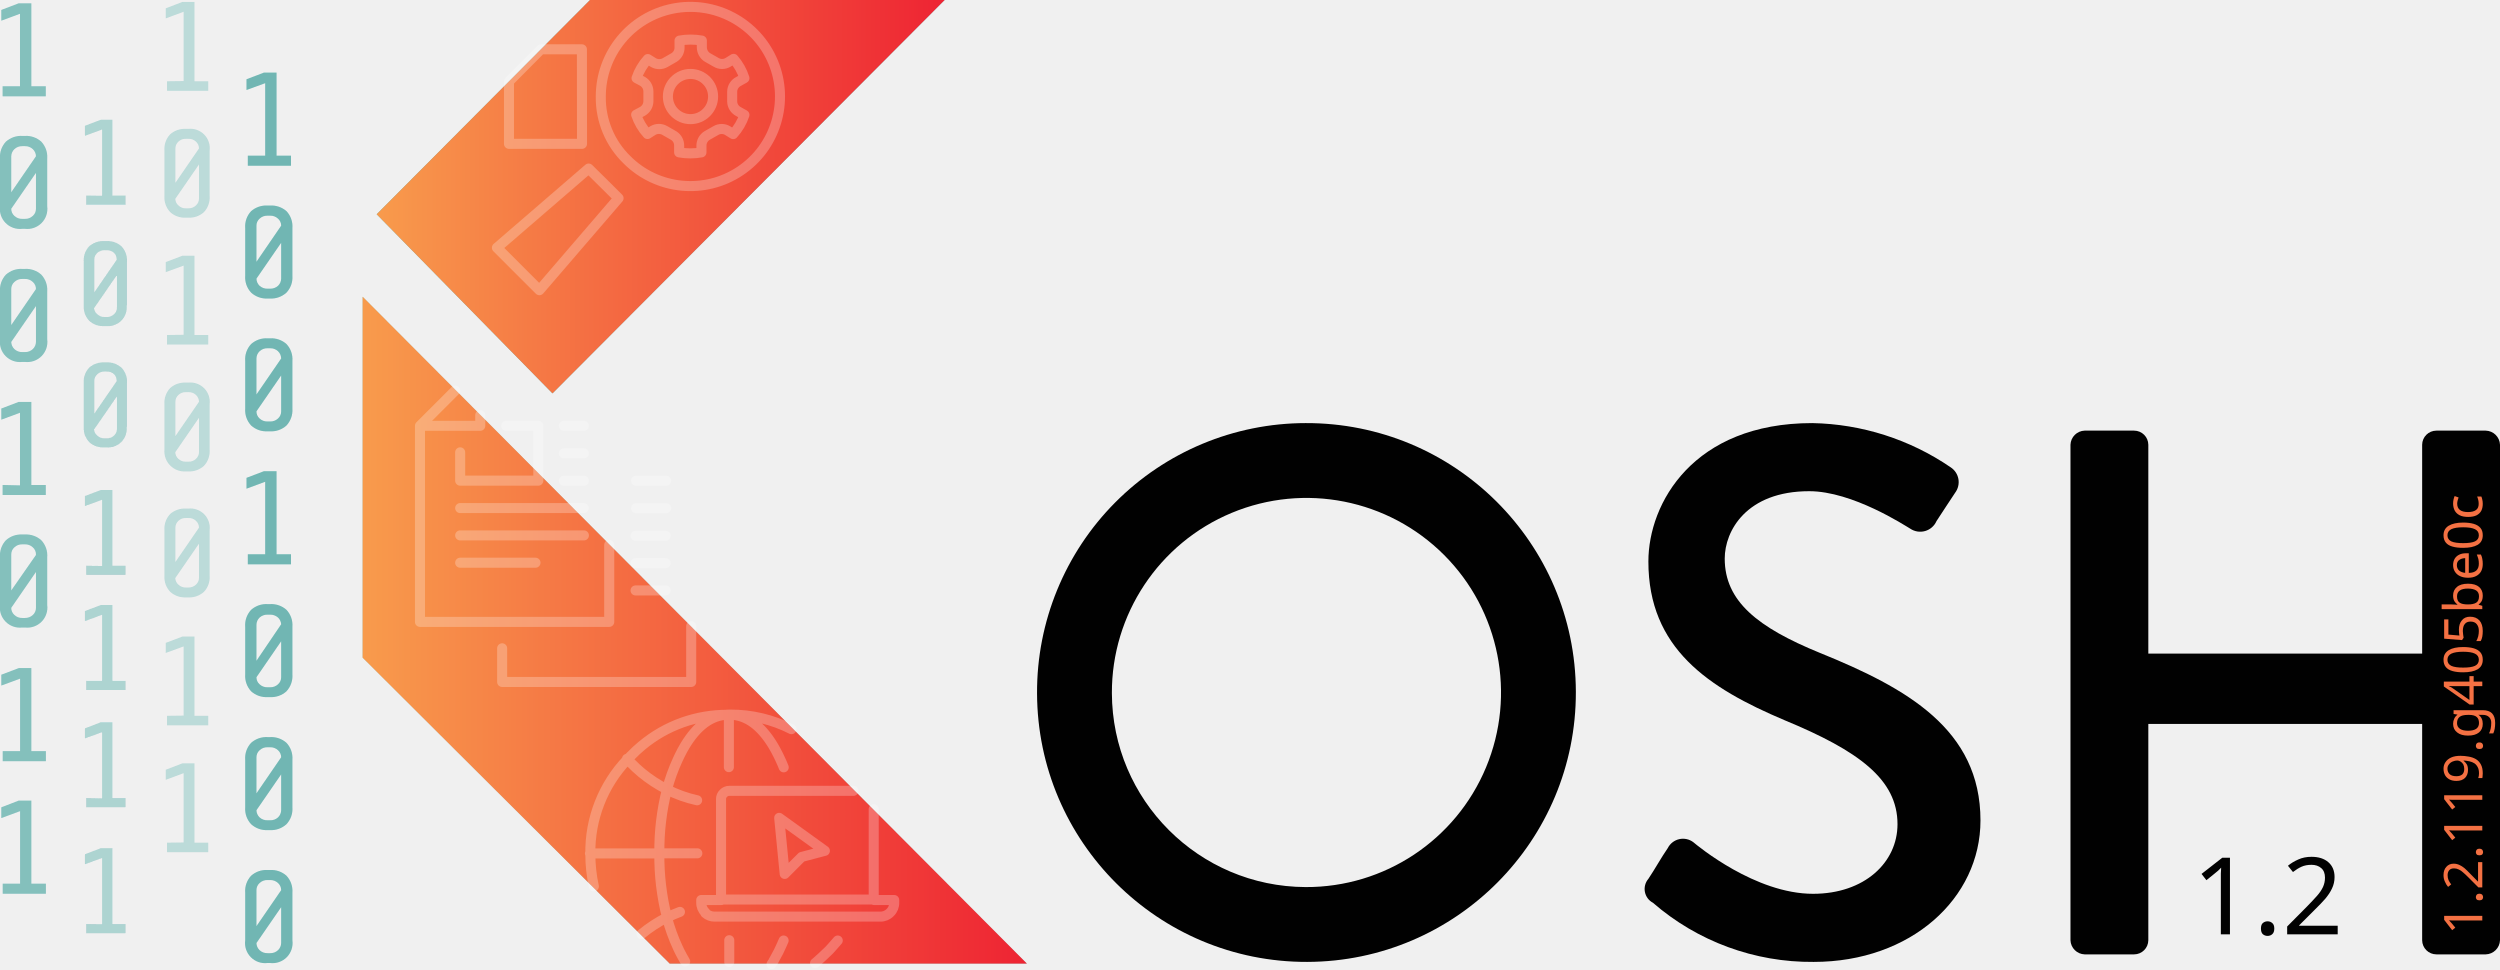
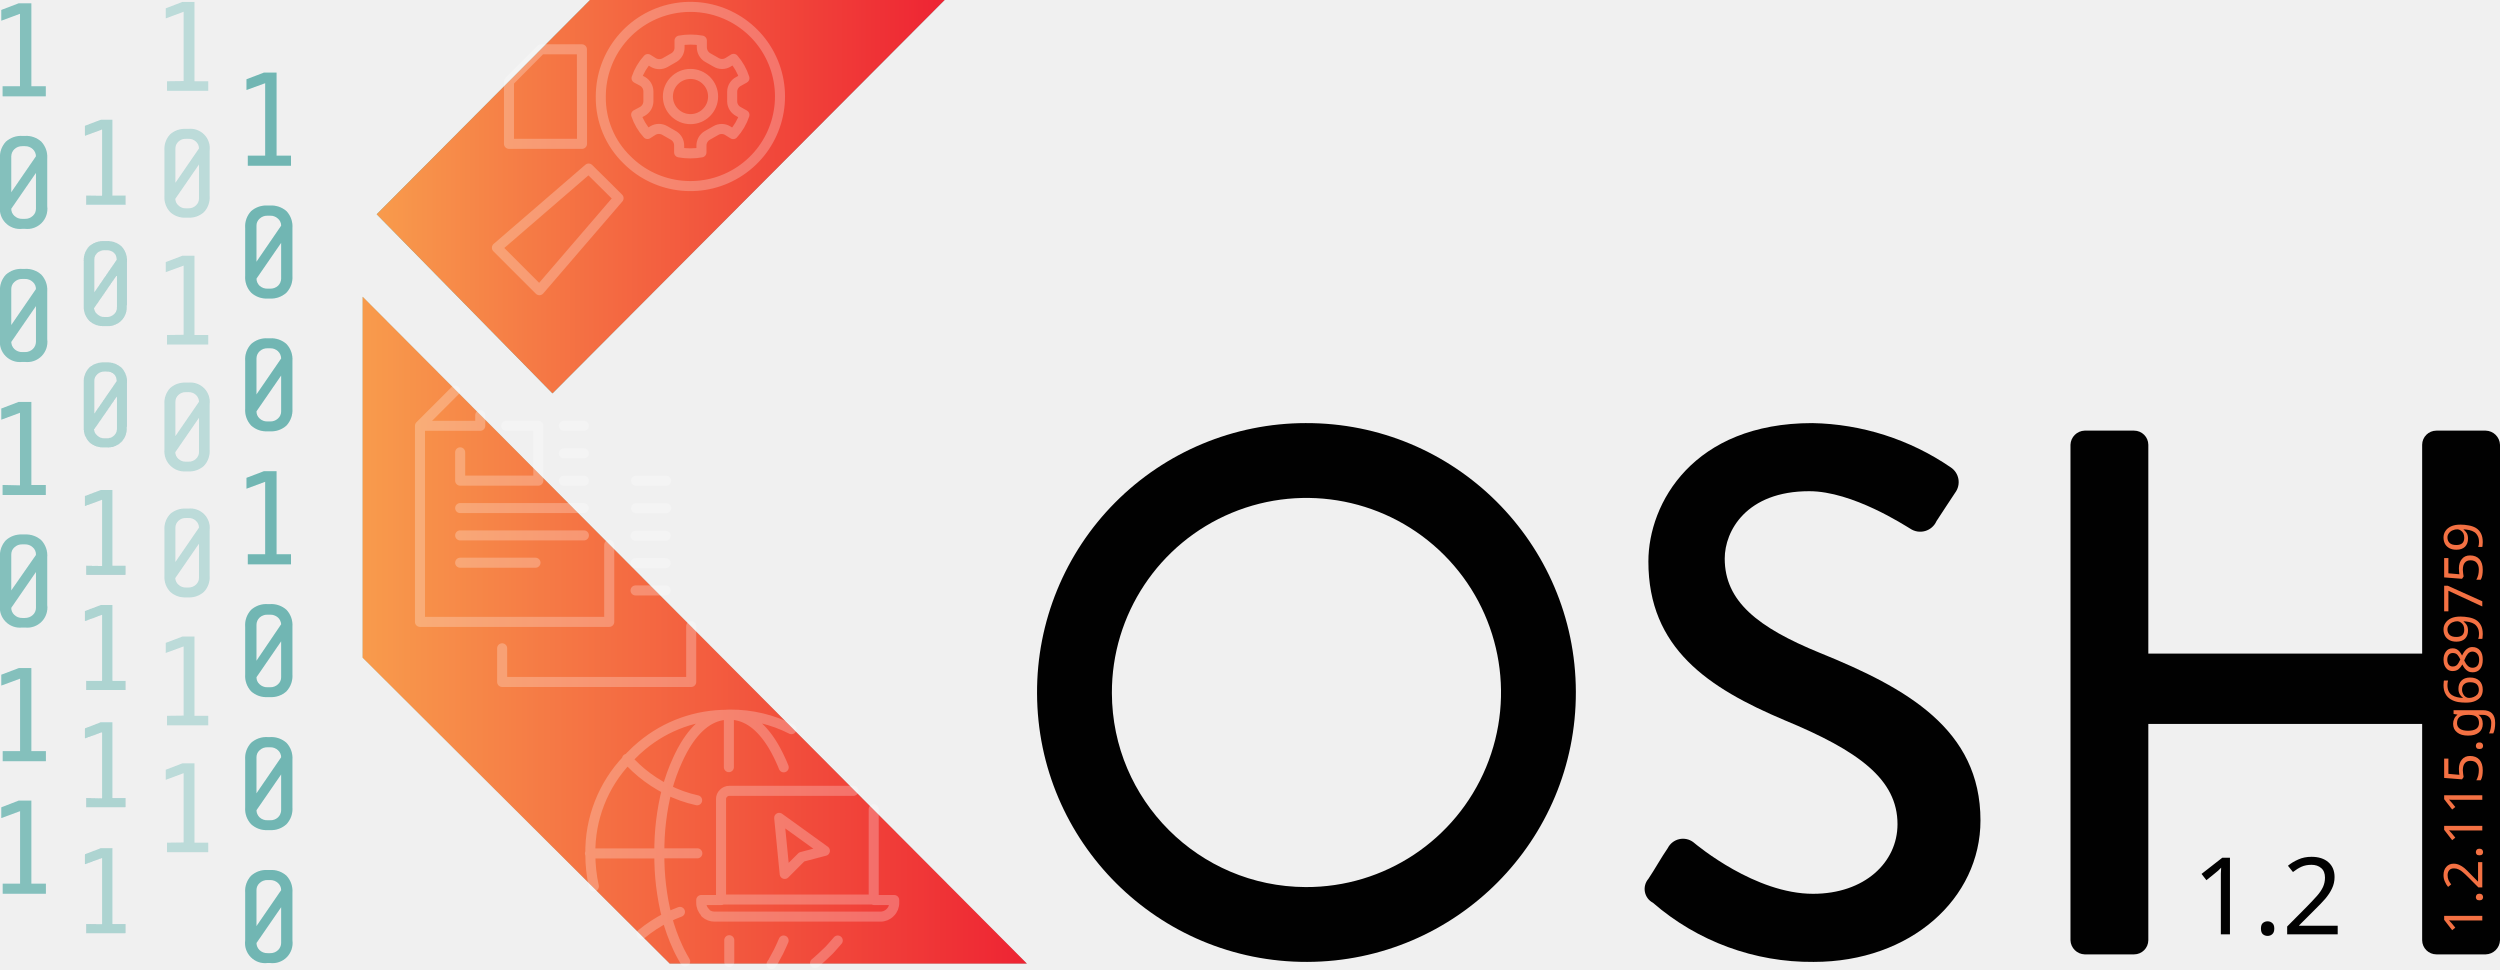
<svg xmlns="http://www.w3.org/2000/svg" xmlns:xlink="http://www.w3.org/1999/xlink" viewBox="0 0 248.88 96.48" version="1.1" id="svg4966">
  <defs id="defs4779">
    <style id="style4771">.cls-1{isolation:isolate;}.cls-2{fill:#010101;}.cls-10,.cls-12,.cls-3{fill:#afdedc;}.cls-10,.cls-11,.cls-12,.cls-13,.cls-3,.cls-9{mix-blend-mode:multiply;}.cls-4{fill:url(#New_Gradient_Swatch_copy_3);}.cls-5{fill:url(#New_Gradient_Swatch_copy_3-2);}.cls-6{opacity:0.25;}.cls-7,.cls-8{fill:none;stroke:#fff;stroke-linecap:round;stroke-linejoin:round;}.cls-7{fill-rule:evenodd;}.cls-10{opacity:0.7;}.cls-11,.cls-12{opacity:0.5;}.cls-13{opacity:0.65;}</style>
    <linearGradient id="New_Gradient_Swatch_copy_3" x1="37.5" y1="19.58" x2="94.04" y2="19.58" gradientUnits="userSpaceOnUse">
      <stop offset="0" stop-color="#f89b4c" id="stop4773" />
      <stop offset="1" stop-color="#ee2433" id="stop4775" />
    </linearGradient>
    <linearGradient id="New_Gradient_Swatch_copy_3-2" x1="36.1" y1="62.73" x2="102.23" y2="62.73" xlink:href="#New_Gradient_Swatch_copy_3" />
    <linearGradient xlink:href="#New_Gradient_Swatch_copy_3" id="linearGradient4972" gradientUnits="userSpaceOnUse" x1="37.5" y1="19.58" x2="94.04" y2="19.58" />
  </defs>
  <path class="cls-2" d="m 129.98,42.12 a 26.82,26.82 0 1 1 -26.74,26.89 26.77,26.77 0 0 1 26.74,-26.89 z m 0,46.19 a 19.37,19.37 0 1 0 -19.29,-19.3 19.37,19.37 0 0 0 19.29,19.3 z" id="path4781" style="isolation:isolate;fill:#010101" />
  <path class="cls-2" d="m 164.1,87.49 c 0.67,-1 1.26,-2.09 1.93,-3.06 a 1.7,1.7 0 0 1 2.54,-0.59 c 0.44,0.37 6.18,5.14 11.92,5.14 5.14,0 8.41,-3.13 8.41,-6.93 0,-4.47 -3.87,-7.3 -11.24,-10.35 -7.6,-3.21 -13.56,-7.16 -13.56,-15.8 0,-5.81 4.47,-13.78 16.31,-13.78 a 25.21,25.21 0 0 1 13.78,4.4 1.76,1.76 0 0 1 0.45,2.53 c -0.6,0.89 -1.27,1.94 -1.86,2.83 a 1.77,1.77 0 0 1 -2.61,0.75 c -0.52,-0.3 -5.74,-3.73 -10.06,-3.73 -6.25,0 -8.41,3.95 -8.41,6.71 0,4.24 3.27,6.85 9.46,9.38 8.64,3.5 16,7.6 16,16.69 0,7.75 -6.92,14.08 -16.61,14.08 a 24.07,24.07 0 0 1 -16,-5.89 1.55,1.55 0 0 1 -0.45,-2.38 z" id="path4783" style="isolation:isolate;fill:#010101" />
  <polygon class="cls-3" points="36.1,29.54 36.1,65.47 66.67,95.93 102.23,95.93 " id="polygon4793" style="isolation:isolate;mix-blend-mode:multiply;fill:#afdedc" />
  <polygon class="cls-3" points="55,39.16 94.04,0 58.74,0 37.5,21.33 " id="polygon4795" style="isolation:isolate;mix-blend-mode:multiply;fill:#afdedc" />
  <polygon class="cls-3" points="55,39.16 94.04,0 58.74,0 37.5,21.33 " id="polygon4797" style="isolation:isolate;mix-blend-mode:multiply;fill:#afdedc" />
  <polygon class="cls-4" points="55,39.16 94.04,0 58.74,0 37.5,21.33 " id="polygon4799" style="isolation:isolate;fill:url(#linearGradient4972)" />
  <polygon class="cls-5" points="36.1,29.54 36.1,65.47 66.67,95.93 102.23,95.93 " id="polygon4801" style="isolation:isolate;fill:url(#New_Gradient_Swatch_copy_3-2)" />
  <g class="cls-6" id="g4805" style="opacity:0.25;isolation:isolate">
    <path class="cls-7" d="m 140,443.25 v 2.82 h 7.78 v -5.46 h -3.2 m 7.74,5.47 h -2 m 0,-2.73 h 2 m 0,-2.74 h -2 M 140,448.8 h 12.3 M 142,439.55 v 1.06 h -6 v 19.52 h 18.84 v -7.67 M 136,440.61 l 3.51,-3.51 m 18,11.71 h 3 m 0,-2.73 h -3 m -13.33,16.68 v 3.35 H 163 v -5.56 m -23,-6.31 h 7.5 m 4.82,-2.72 H 140 m 20.46,5.48 h -3 m 0,-2.72 h 3 m 0,-2.72 h -3" transform="translate(-94.19,-398.22)" id="path4803" style="fill:none;fill-rule:evenodd;stroke:#ffffff;stroke-linecap:round;stroke-linejoin:round" />
  </g>
  <g class="cls-6" id="g4815" style="opacity:0.25;isolation:isolate">
    <polygon class="cls-8" points="50.67,8.11 50.67,14.32 57.94,14.32 57.93,4.91 53.85,4.91 " id="polygon4807" style="fill:none;stroke:#ffffff;stroke-linecap:round;stroke-linejoin:round" />
    <path class="cls-8" d="m 154.27,416.46 -1.48,-1.46 -9.13,7.88 v 0 l 4.23,4.23 v 0 l 7.88,-9.16 z" transform="translate(-94.19,-398.22)" id="path4809" style="fill:none;stroke:#ffffff;stroke-linecap:round;stroke-linejoin:round" />
    <path class="cls-8" d="m 156.62,414.14 a 8.92,8.92 0 1 0 -2.62,-6.31 8.6,8.6 0 0 0 2.62,6.31 z m 1.54,-7.82 -0.6,-0.32 a 5.42,5.42 0 0 1 1.12,-1.9 l 0.56,0.35 a 1.17,1.17 0 0 0 1.17,0 l 0.89,-0.51 a 1.15,1.15 0 0 0 0.54,-1 v -0.68 a 6.21,6.21 0 0 1 2.22,0 v 0.67 a 1.19,1.19 0 0 0 0.55,1 l 0.88,0.5 a 1.15,1.15 0 0 0 1.17,0 l 0.56,-0.35 a 5.4,5.4 0 0 1 1.08,1.92 l -0.59,0.33 a 1.16,1.16 0 0 0 -0.63,1 v 1 a 1.16,1.16 0 0 0 0.63,1 l 0.59,0.33 a 5.4,5.4 0 0 1 -1.12,1.91 l -0.56,-0.35 a 1.15,1.15 0 0 0 -1.17,0 l -0.88,0.5 a 1.18,1.18 0 0 0 -0.55,1 v 0.67 a 6.21,6.21 0 0 1 -2.22,0 v -0.67 a 1.15,1.15 0 0 0 -0.54,-1 l -0.89,-0.51 a 1.17,1.17 0 0 0 -1.17,0 l -0.55,0.35 a 5.38,5.38 0 0 1 -1.13,-1.92 l 0.6,-0.32 a 1.17,1.17 0 0 0 0.62,-1 v -1 a 1.17,1.17 0 0 0 -0.58,-1 z" transform="translate(-94.19,-398.22)" id="path4811" style="fill:none;stroke:#ffffff;stroke-linecap:round;stroke-linejoin:round" />
    <path class="cls-8" d="m 162.93,410.08 a 2.25,2.25 0 0 0 2.25,-2.25 2.25,2.25 0 1 0 -4.5,0 2.25,2.25 0 0 0 2.25,2.25 z" transform="translate(-94.19,-398.22)" id="path4813" style="fill:none;stroke:#ffffff;stroke-linecap:round;stroke-linejoin:round" />
  </g>
  <g class="cls-6" id="g4819" style="opacity:0.25;isolation:isolate">
    <path class="cls-7" d="m 166.75,474.59 v -5.22 h -0.16 c -1.6,0.06 -3,1.09 -4.2,3.07 -0.18,0.3 -0.36,0.63 -0.54,1 l -0.18,0.38 a 18.09,18.09 0 0 0 -1.08,3 12.61,12.61 0 0 0 3,1.07 m 3.14,-8.53 h 0.16 a 13.34,13.34 0 0 1 6.09,1.45 m 6.17,6.14 h -12.37 a 0.79,0.79 0 0 0 -0.57,0.25 0.76,0.76 0 0 0 -0.24,0.57 v 10 h 15.2 v -9 m -7.17,4.76 -1.69,1.69 -0.55,-5.58 4.55,3.28 z m -7.05,-14.16 c 1.6,0.06 3,1.09 4.2,3.07 0.18,0.3 0.36,0.63 0.54,1 l 0.18,0.38 c 0.12,0.26 0.24,0.52 0.34,0.79 m -18.9,11.85 a 14.8,14.8 0 0 1 -0.35,-3.23 v 0 a 13.32,13.32 0 0 1 3.68,-9.4 l 0.37,-0.38 a 14.06,14.06 0 0 1 1.08,-1 13.22,13.22 0 0 1 8.54,-3.07 M 161.88,489 a 12.26,12.26 0 0 0 -1.29,0.56 17.67,17.67 0 0 0 1.08,3 l 0.18,0.38 c 0.18,0.35 0.36,0.68 0.55,1 m -4.35,-2.73 a 13.68,13.68 0 0 1 2.54,-1.66 24.73,24.73 0 0 1 -0.76,-6.37 h -6.91 m 7.67,-6.38 a 24.78,24.78 0 0 0 -0.76,6.37 h 3.78 m -7,-9.41 0.37,0.39 a 14.06,14.06 0 0 0 1.08,1 13.68,13.68 0 0 0 2.54,1.66 m 10.4,17.39 0.08,-0.12 a 0.41,0.41 0 0 1 0.07,-0.11 q 0.27,-0.47 0.54,-1 l 0.18,-0.38 c 0.12,-0.24 0.22,-0.49 0.33,-0.74 m 5.39,0 c -0.21,0.25 -0.43,0.5 -0.65,0.74 -0.22,0.24 -0.24,0.26 -0.37,0.38 q -0.53,0.52 -1.08,1 l -0.16,0.13 M 166,487.82 h -2 v 0.24 a 1.31,1.31 0 0 0 0.41,1 v 0.06 a 1.34,1.34 0 0 0 0.92,0.35 h 16.48 a 1.32,1.32 0 0 0 1,-0.41 1.3,1.3 0 0 0 0.4,-1 v -0.24 h -2 m -14.42,4 V 494" transform="translate(-94.19,-398.22)" id="path4817" style="fill:none;fill-rule:evenodd;stroke:#ffffff;stroke-linecap:round;stroke-linejoin:round" />
  </g>
  <g class="cls-9" id="g4835" style="isolation:isolate;mix-blend-mode:multiply">
    <path class="cls-3" d="m 94.45,406.81 v 1 h 4.3 v -1 h -1.44 v -8.26 h -1.26 l -1.73,0.66 v 1.07 l 1.86,-0.69 v 7.22 z" transform="translate(-94.19,-398.22)" id="path4821" style="mix-blend-mode:multiply;fill:#afdedc" />
    <path class="cls-3" d="M 98.89,418.78 V 414 a 2.21,2.21 0 0 0 -0.59,-1.68 2.26,2.26 0 0 0 -1.63,-0.57 h -0.26 a 2.26,2.26 0 0 0 -1.63,0.57 2.21,2.21 0 0 0 -0.59,1.68 v 4.76 a 2,2 0 0 0 2.22,2.24 h 0.26 a 2,2 0 0 0 2.22,-2.25 z m -1.12,-5 -2.46,3.58 v -3.58 a 1,1 0 0 1 0.31,-0.71 1.09,1.09 0 0 1 0.79,-0.3 h 0.26 a 1.09,1.09 0 0 1 0.79,0.3 1,1 0 0 1 0.31,0.7 z m -2.46,5.22 2.46,-3.57 V 419 a 0.93,0.93 0 0 1 -0.31,0.71 1.09,1.09 0 0 1 -0.79,0.3 h -0.26 a 1.09,1.09 0 0 1 -0.79,-0.3 0.93,0.93 0 0 1 -0.31,-0.71 z" transform="translate(-94.19,-398.22)" id="path4823" style="mix-blend-mode:multiply;fill:#afdedc" />
    <path class="cls-3" d="m 98.89,432 v -4.76 a 2.21,2.21 0 0 0 -0.59,-1.68 2.26,2.26 0 0 0 -1.63,-0.57 h -0.26 a 2.26,2.26 0 0 0 -1.63,0.57 2.21,2.21 0 0 0 -0.59,1.68 V 432 a 2,2 0 0 0 2.22,2.25 h 0.26 A 2,2 0 0 0 98.89,432 Z m -1.12,-5 -2.46,3.58 V 427 a 0.93,0.93 0 0 1 0.31,-0.71 1.09,1.09 0 0 1 0.79,-0.3 h 0.26 a 1.09,1.09 0 0 1 0.79,0.3 0.93,0.93 0 0 1 0.31,0.71 z m -2.46,5.26 2.46,-3.57 v 3.57 a 1,1 0 0 1 -0.31,0.71 1.09,1.09 0 0 1 -0.79,0.3 h -0.26 a 1.09,1.09 0 0 1 -0.79,-0.3 1,1 0 0 1 -0.31,-0.71 z" transform="translate(-94.19,-398.22)" id="path4825" style="mix-blend-mode:multiply;fill:#afdedc" />
    <path class="cls-3" d="m 94.45,446.5 v 1 h 4.3 v -1 h -1.44 v -8.27 h -1.26 l -1.73,0.66 V 440 l 1.86,-0.69 v 7.23 z" transform="translate(-94.19,-398.22)" id="path4827" style="mix-blend-mode:multiply;fill:#afdedc" />
    <path class="cls-3" d="m 98.89,458.47 v -4.76 A 2.21,2.21 0 0 0 98.3,452 2.26,2.26 0 0 0 96.67,451.43 h -0.26 a 2.26,2.26 0 0 0 -1.63,0.57 2.21,2.21 0 0 0 -0.59,1.68 v 4.76 a 2,2 0 0 0 2.22,2.25 h 0.26 a 2,2 0 0 0 2.22,-2.25 z m -1.12,-5 -2.46,3.53 v -3.58 a 0.93,0.93 0 0 1 0.31,-0.71 1.09,1.09 0 0 1 0.79,-0.3 h 0.26 a 1.09,1.09 0 0 1 0.79,0.3 0.93,0.93 0 0 1 0.31,0.75 z m -2.46,5.26 2.46,-3.57 v 3.57 a 0.93,0.93 0 0 1 -0.31,0.71 1.09,1.09 0 0 1 -0.79,0.3 h -0.26 a 1.09,1.09 0 0 1 -0.79,-0.3 0.93,0.93 0 0 1 -0.31,-0.72 z" transform="translate(-94.19,-398.22)" id="path4829" style="mix-blend-mode:multiply;fill:#afdedc" />
    <path class="cls-3" d="m 94.46,473 v 1 h 4.3 v -1 h -1.45 v -8.27 h -1.25 l -1.74,0.66 v 1.08 l 1.87,-0.69 V 473 Z" transform="translate(-94.19,-398.22)" id="path4831" style="mix-blend-mode:multiply;fill:#afdedc" />
    <path class="cls-3" d="m 94.46,486.19 v 1 h 4.3 v -1 h -1.45 v -8.27 h -1.25 l -1.74,0.67 v 1.07 l 1.87,-0.69 v 7.22 z" transform="translate(-94.19,-398.22)" id="path4833" style="mix-blend-mode:multiply;fill:#afdedc" />
  </g>
  <g class="cls-9" id="g4851" style="isolation:isolate;mix-blend-mode:multiply">
    <path class="cls-3" d="m 118.86,413.72 v 1 h 4.3 v -1 h -1.44 v -8.27 h -1.26 l -1.73,0.66 v 1.07 l 1.86,-0.68 v 7.22 z" transform="translate(-94.19,-398.22)" id="path4837" style="mix-blend-mode:multiply;fill:#afdedc" />
    <path class="cls-3" d="m 123.3,425.69 v -4.77 a 2.21,2.21 0 0 0 -0.59,-1.68 2.3,2.3 0 0 0 -1.63,-0.56 h -0.26 a 2.3,2.3 0 0 0 -1.63,0.56 2.21,2.21 0 0 0 -0.59,1.68 v 4.77 a 2.2,2.2 0 0 0 0.6,1.67 2.26,2.26 0 0 0 1.62,0.58 h 0.26 a 2.26,2.26 0 0 0 1.62,-0.58 2.2,2.2 0 0 0 0.6,-1.67 z m -1.12,-5 -2.46,3.59 v -3.59 a 0.91,0.91 0 0 1 0.31,-0.7 1.09,1.09 0 0 1 0.79,-0.3 h 0.26 a 1.09,1.09 0 0 1 0.79,0.3 0.91,0.91 0 0 1 0.31,0.68 z m -2.46,5.27 2.46,-3.57 v 3.57 a 1,1 0 0 1 -0.31,0.71 1.13,1.13 0 0 1 -0.79,0.29 h -0.26 a 1.13,1.13 0 0 1 -0.79,-0.29 1,1 0 0 1 -0.31,-0.73 z" transform="translate(-94.19,-398.22)" id="path4839" style="mix-blend-mode:multiply;fill:#afdedc" />
    <path class="cls-3" d="m 123.3,438.91 v -4.76 a 2.21,2.21 0 0 0 -0.59,-1.68 2.26,2.26 0 0 0 -1.63,-0.57 h -0.26 a 2.26,2.26 0 0 0 -1.63,0.57 2.21,2.21 0 0 0 -0.59,1.68 v 4.76 a 2.23,2.23 0 0 0 0.6,1.68 2.26,2.26 0 0 0 1.62,0.57 h 0.26 a 2.26,2.26 0 0 0 1.62,-0.57 2.23,2.23 0 0 0 0.6,-1.68 z m -1.12,-5 -2.46,3.58 v -3.59 a 1,1 0 0 1 0.31,-0.71 1.09,1.09 0 0 1 0.79,-0.3 h 0.26 a 1.09,1.09 0 0 1 0.79,0.3 1,1 0 0 1 0.31,0.71 z m -2.46,5.26 2.46,-3.57 v 3.57 a 0.93,0.93 0 0 1 -0.31,0.71 1.09,1.09 0 0 1 -0.79,0.3 h -0.26 a 1.09,1.09 0 0 1 -0.79,-0.3 0.93,0.93 0 0 1 -0.31,-0.72 z" transform="translate(-94.19,-398.22)" id="path4841" style="mix-blend-mode:multiply;fill:#afdedc" />
    <path class="cls-3" d="m 118.86,453.4 v 1 h 4.3 v -1 h -1.44 v -8.27 h -1.26 l -1.73,0.66 v 1.08 l 1.86,-0.69 v 7.22 z" transform="translate(-94.19,-398.22)" id="path4843" style="mix-blend-mode:multiply;fill:#afdedc" />
    <path class="cls-3" d="m 123.3,465.37 v -4.76 a 2.21,2.21 0 0 0 -0.59,-1.68 2.26,2.26 0 0 0 -1.63,-0.57 h -0.26 a 2.26,2.26 0 0 0 -1.63,0.57 2.21,2.21 0 0 0 -0.59,1.68 v 4.76 a 2.23,2.23 0 0 0 0.6,1.68 2.26,2.26 0 0 0 1.62,0.57 h 0.26 a 2.26,2.26 0 0 0 1.62,-0.57 2.23,2.23 0 0 0 0.6,-1.68 z m -1.12,-5 -2.46,3.63 v -3.59 a 1,1 0 0 1 0.31,-0.71 1.13,1.13 0 0 1 0.79,-0.29 h 0.26 a 1.13,1.13 0 0 1 0.79,0.29 1,1 0 0 1 0.31,0.66 z m -2.46,5.27 2.46,-3.58 v 3.58 a 0.91,0.91 0 0 1 -0.31,0.7 1.09,1.09 0 0 1 -0.79,0.3 h -0.26 a 1.09,1.09 0 0 1 -0.79,-0.3 0.91,0.91 0 0 1 -0.31,-0.71 z" transform="translate(-94.19,-398.22)" id="path4845" style="mix-blend-mode:multiply;fill:#afdedc" />
    <path class="cls-3" d="m 123.3,478.61 v -4.76 a 2.21,2.21 0 0 0 -0.59,-1.68 2.26,2.26 0 0 0 -1.63,-0.57 h -0.26 a 2.26,2.26 0 0 0 -1.63,0.57 2.21,2.21 0 0 0 -0.59,1.68 v 4.76 a 2.2,2.2 0 0 0 0.6,1.67 2.26,2.26 0 0 0 1.62,0.58 h 0.26 a 2.26,2.26 0 0 0 1.62,-0.58 2.2,2.2 0 0 0 0.6,-1.67 z m -1.12,-5 -2.46,3.59 v -3.59 a 0.93,0.93 0 0 1 0.31,-0.7 1.09,1.09 0 0 1 0.79,-0.3 h 0.26 a 1.09,1.09 0 0 1 0.79,0.3 0.93,0.93 0 0 1 0.31,0.68 z m -2.46,5.27 2.46,-3.57 v 3.57 a 1,1 0 0 1 -0.31,0.71 1.09,1.09 0 0 1 -0.79,0.29 h -0.26 a 1.09,1.09 0 0 1 -0.79,-0.29 1,1 0 0 1 -0.31,-0.73 z" transform="translate(-94.19,-398.22)" id="path4847" style="mix-blend-mode:multiply;fill:#afdedc" />
    <path class="cls-3" d="m 123.3,491.84 v -4.76 a 2.21,2.21 0 0 0 -0.59,-1.68 2.26,2.26 0 0 0 -1.63,-0.57 h -0.26 a 2.26,2.26 0 0 0 -1.63,0.57 2.21,2.21 0 0 0 -0.59,1.68 v 4.76 a 2,2 0 0 0 2.22,2.25 h 0.26 a 2,2 0 0 0 2.22,-2.25 z m -1.12,-5 -2.46,3.58 v -3.58 a 0.93,0.93 0 0 1 0.31,-0.71 1.09,1.09 0 0 1 0.79,-0.3 h 0.26 a 1.09,1.09 0 0 1 0.79,0.3 0.93,0.93 0 0 1 0.31,0.7 z m -2.46,5.26 2.46,-3.57 v 3.57 a 1,1 0 0 1 -0.31,0.71 1.09,1.09 0 0 1 -0.79,0.3 h -0.26 a 1.09,1.09 0 0 1 -0.79,-0.3 1,1 0 0 1 -0.31,-0.72 z" transform="translate(-94.19,-398.22)" id="path4849" style="mix-blend-mode:multiply;fill:#afdedc" />
  </g>
  <path class="cls-10" d="m 16.63,8.09 v 0.95 h 4.1 V 8.09 h -1.37 v -7.9 h -1.2 L 16.5,0.83 v 1 l 1.78,-0.66 v 6.9 z" id="path4853" style="opacity:0.7;isolation:isolate;mix-blend-mode:multiply;fill:#afdedc" />
  <path class="cls-10" d="M 20.87,19.53 V 14.98 A 1.93,1.93 0 0 0 18.75,12.83 H 18.5 a 2.18,2.18 0 0 0 -1.56,0.54 2.14,2.14 0 0 0 -0.57,1.61 v 4.55 a 2.11,2.11 0 0 0 0.58,1.59 2.13,2.13 0 0 0 1.55,0.55 h 0.25 a 2.15,2.15 0 0 0 1.55,-0.55 2.1,2.1 0 0 0 0.57,-1.59 z m -1.06,-4.75 -2.35,3.42 v -3.42 a 0.91,0.91 0 0 1 0.3,-0.68 1,1 0 0 1 0.75,-0.28 h 0.25 a 1,1 0 0 1 0.75,0.28 0.91,0.91 0 0 1 0.3,0.68 z m -2.35,5 2.35,-3.41 v 3.41 a 0.89,0.89 0 0 1 -0.3,0.67 1.05,1.05 0 0 1 -0.75,0.29 h -0.25 a 1,1 0 0 1 -0.75,-0.29 0.89,0.89 0 0 1 -0.31,-0.67 z" id="path4855" style="opacity:0.7;isolation:isolate;mix-blend-mode:multiply;fill:#afdedc" />
  <path class="cls-10" d="m 16.63,33.35 v 0.95 h 4.1 v -0.95 h -1.37 v -7.89 h -1.2 l -1.66,0.63 v 1 l 1.78,-0.65 v 6.89 z" id="path4857" style="opacity:0.7;isolation:isolate;mix-blend-mode:multiply;fill:#afdedc" />
  <path class="cls-10" d="M 20.87,44.78 V 40.24 A 1.93,1.93 0 0 0 18.75,38.09 H 18.5 a 2.18,2.18 0 0 0 -1.56,0.54 2.14,2.14 0 0 0 -0.57,1.61 v 4.54 a 2,2 0 0 0 2.13,2.15 h 0.25 a 2.15,2.15 0 0 0 1.55,-0.55 2.11,2.11 0 0 0 0.57,-1.6 z M 19.81,40 17.46,43.42 V 40 a 0.91,0.91 0 0 1 0.3,-0.68 1,1 0 0 1 0.75,-0.28 h 0.25 a 1,1 0 0 1 0.75,0.28 0.91,0.91 0 0 1 0.3,0.68 z m -2.35,5 2.35,-3.41 V 45 a 0.9,0.9 0 0 1 -0.3,0.68 1,1 0 0 1 -0.75,0.28 h -0.25 a 1,1 0 0 1 -0.75,-0.28 0.9,0.9 0 0 1 -0.31,-0.66 z" id="path4859" style="opacity:0.7;isolation:isolate;mix-blend-mode:multiply;fill:#afdedc" />
  <path class="cls-10" d="m 16.63,71.26 v 0.95 h 4.1 v -0.95 h -1.37 v -7.89 h -1.2 L 16.5,64 v 1 l 1.78,-0.65 v 6.89 z" id="path4861" style="opacity:0.7;isolation:isolate;mix-blend-mode:multiply;fill:#afdedc" />
  <path class="cls-10" d="M 20.87,57.32 V 52.78 A 1.93,1.93 0 0 0 18.75,50.63 H 18.5 a 2.18,2.18 0 0 0 -1.56,0.54 2.14,2.14 0 0 0 -0.57,1.61 v 4.55 a 2.09,2.09 0 0 0 0.58,1.59 2.13,2.13 0 0 0 1.55,0.55 h 0.25 a 2.15,2.15 0 0 0 1.55,-0.55 2.09,2.09 0 0 0 0.57,-1.6 z m -1.06,-4.79 -2.35,3.42 v -3.42 a 0.91,0.91 0 0 1 0.3,-0.68 1,1 0 0 1 0.75,-0.28 h 0.25 a 1,1 0 0 1 0.75,0.28 0.91,0.91 0 0 1 0.3,0.68 z m -2.35,5 2.35,-3.41 v 3.41 a 0.89,0.89 0 0 1 -0.3,0.67 1.05,1.05 0 0 1 -0.75,0.29 H 18.51 A 1,1 0 0 1 17.76,58.2 0.89,0.89 0 0 1 17.45,57.56 Z" id="path4863" style="opacity:0.7;isolation:isolate;mix-blend-mode:multiply;fill:#afdedc" />
  <path class="cls-10" d="m 16.63,83.89 v 0.95 h 4.1 v -0.95 h -1.37 v -7.9 h -1.2 l -1.66,0.64 v 1 l 1.78,-0.66 v 6.9 z" id="path4865" style="opacity:0.7;isolation:isolate;mix-blend-mode:multiply;fill:#afdedc" />
  <g class="cls-11" id="g4881" style="opacity:0.5;isolation:isolate;mix-blend-mode:multiply">
    <path class="cls-12" d="m 102.77,417.69 v 0.91 h 3.92 v -0.91 h -1.31 v -7.55 h -1.15 l -1.58,0.6 v 1 l 1.7,-0.63 v 6.6 z" transform="translate(-94.19,-398.22)" id="path4867" style="opacity:0.5;mix-blend-mode:multiply;fill:#afdedc" />
    <path class="cls-12" d="m 106.83,428.63 v -4.35 a 2,2 0 0 0 -0.55,-1.54 2.07,2.07 0 0 0 -1.48,-0.52 h -0.24 a 2.09,2.09 0 0 0 -1.49,0.52 2,2 0 0 0 -0.54,1.54 v 4.35 a 2,2 0 0 0 0.55,1.53 2,2 0 0 0 1.48,0.52 h 0.24 a 1.86,1.86 0 0 0 2,-2.05 z m -1,-4.58 -2.25,3.27 v -3.27 a 0.87,0.87 0 0 1 0.29,-0.65 1,1 0 0 1 0.72,-0.27 h 0.24 a 1,1 0 0 1 0.72,0.27 0.86,0.86 0 0 1 0.25,0.65 z m -2.25,4.81 2.25,-3.26 v 3.26 a 0.84,0.84 0 0 1 -0.28,0.64 1,1 0 0 1 -0.72,0.28 h -0.24 a 1,1 0 0 1 -0.72,-0.28 0.85,0.85 0 0 1 -0.32,-0.64 z" transform="translate(-94.19,-398.22)" id="path4869" style="opacity:0.5;mix-blend-mode:multiply;fill:#afdedc" />
    <path class="cls-12" d="m 102.77,466 v 0.91 h 3.92 V 466 h -1.31 v -7.55 h -1.15 l -1.58,0.6 v 1 l 1.7,-0.63 V 466 Z" transform="translate(-94.19,-398.22)" id="path4871" style="opacity:0.5;mix-blend-mode:multiply;fill:#afdedc" />
    <path class="cls-12" d="m 102.77,490.21 v 0.91 h 3.92 v -0.91 h -1.31 v -7.55 h -1.15 l -1.58,0.6 v 1 l 1.7,-0.63 v 6.6 z" transform="translate(-94.19,-398.22)" id="path4873" style="opacity:0.5;mix-blend-mode:multiply;fill:#afdedc" />
    <path class="cls-12" d="m 102.77,454.54 v 0.91 h 3.92 v -0.91 h -1.31 V 447 h -1.15 l -1.58,0.6 v 1 l 1.7,-0.63 v 6.6 z" transform="translate(-94.19,-398.22)" id="path4875" style="opacity:0.5;mix-blend-mode:multiply;fill:#afdedc" />
    <path class="cls-12" d="m 106.83,440.71 v -4.35 a 2,2 0 0 0 -0.55,-1.54 2.07,2.07 0 0 0 -1.48,-0.52 h -0.24 a 2.09,2.09 0 0 0 -1.49,0.52 2,2 0 0 0 -0.54,1.54 v 4.35 a 2,2 0 0 0 0.55,1.53 2,2 0 0 0 1.48,0.52 h 0.24 a 1.86,1.86 0 0 0 2,-2.05 z m -1,-4.58 -2.25,3.27 v -3.27 a 0.87,0.87 0 0 1 0.29,-0.65 1,1 0 0 1 0.72,-0.27 h 0.24 a 1,1 0 0 1 0.72,0.27 0.86,0.86 0 0 1 0.25,0.65 z m -2.25,4.81 2.25,-3.26 v 3.26 a 0.84,0.84 0 0 1 -0.28,0.64 1,1 0 0 1 -0.72,0.28 h -0.24 a 1,1 0 0 1 -0.72,-0.28 0.85,0.85 0 0 1 -0.32,-0.64 z" transform="translate(-94.19,-398.22)" id="path4877" style="opacity:0.5;mix-blend-mode:multiply;fill:#afdedc" />
    <path class="cls-12" d="m 102.77,477.67 v 0.91 h 3.92 v -0.91 h -1.31 v -7.55 h -1.15 l -1.58,0.61 v 1 l 1.7,-0.62 v 6.59 z" transform="translate(-94.19,-398.22)" id="path4879" style="opacity:0.5;mix-blend-mode:multiply;fill:#afdedc" />
  </g>
  <g class="cls-11" id="g4897" style="opacity:0.5;isolation:isolate;mix-blend-mode:multiply">
    <path class="cls-12" d="m 102.77,417.69 v 0.91 h 3.92 v -0.91 h -1.31 v -7.55 h -1.15 l -1.58,0.6 v 1 l 1.7,-0.63 v 6.6 z" transform="translate(-94.19,-398.22)" id="path4883" style="opacity:0.5;mix-blend-mode:multiply;fill:#afdedc" />
    <path class="cls-12" d="m 106.83,428.63 v -4.35 a 2,2 0 0 0 -0.55,-1.54 2.07,2.07 0 0 0 -1.48,-0.52 h -0.24 a 2.09,2.09 0 0 0 -1.49,0.52 2,2 0 0 0 -0.54,1.54 v 4.35 a 2,2 0 0 0 0.55,1.53 2,2 0 0 0 1.48,0.52 h 0.24 a 1.86,1.86 0 0 0 2,-2.05 z m -1,-4.58 -2.25,3.27 v -3.27 a 0.87,0.87 0 0 1 0.29,-0.65 1,1 0 0 1 0.72,-0.27 h 0.24 a 1,1 0 0 1 0.72,0.27 0.86,0.86 0 0 1 0.25,0.65 z m -2.25,4.81 2.25,-3.26 v 3.26 a 0.84,0.84 0 0 1 -0.28,0.64 1,1 0 0 1 -0.72,0.28 h -0.24 a 1,1 0 0 1 -0.72,-0.28 0.85,0.85 0 0 1 -0.32,-0.64 z" transform="translate(-94.19,-398.22)" id="path4885" style="opacity:0.5;mix-blend-mode:multiply;fill:#afdedc" />
    <path class="cls-12" d="m 102.77,466 v 0.91 h 3.92 V 466 h -1.31 v -7.55 h -1.15 l -1.58,0.6 v 1 l 1.7,-0.63 V 466 Z" transform="translate(-94.19,-398.22)" id="path4887" style="opacity:0.5;mix-blend-mode:multiply;fill:#afdedc" />
    <path class="cls-12" d="m 102.77,490.21 v 0.91 h 3.92 v -0.91 h -1.31 v -7.55 h -1.15 l -1.58,0.6 v 1 l 1.7,-0.63 v 6.6 z" transform="translate(-94.19,-398.22)" id="path4889" style="opacity:0.5;mix-blend-mode:multiply;fill:#afdedc" />
    <path class="cls-12" d="m 102.77,454.54 v 0.91 h 3.92 v -0.91 h -1.31 V 447 h -1.15 l -1.58,0.6 v 1 l 1.7,-0.63 v 6.6 z" transform="translate(-94.19,-398.22)" id="path4891" style="opacity:0.5;mix-blend-mode:multiply;fill:#afdedc" />
    <path class="cls-12" d="m 106.83,440.71 v -4.35 a 2,2 0 0 0 -0.55,-1.54 2.07,2.07 0 0 0 -1.48,-0.52 h -0.24 a 2.09,2.09 0 0 0 -1.49,0.52 2,2 0 0 0 -0.54,1.54 v 4.35 a 2,2 0 0 0 0.55,1.53 2,2 0 0 0 1.48,0.52 h 0.24 a 1.86,1.86 0 0 0 2,-2.05 z m -1,-4.58 -2.25,3.27 v -3.27 a 0.87,0.87 0 0 1 0.29,-0.65 1,1 0 0 1 0.72,-0.27 h 0.24 a 1,1 0 0 1 0.72,0.27 0.86,0.86 0 0 1 0.25,0.65 z m -2.25,4.81 2.25,-3.26 v 3.26 a 0.84,0.84 0 0 1 -0.28,0.64 1,1 0 0 1 -0.72,0.28 h -0.24 a 1,1 0 0 1 -0.72,-0.28 0.85,0.85 0 0 1 -0.32,-0.64 z" transform="translate(-94.19,-398.22)" id="path4893" style="opacity:0.5;mix-blend-mode:multiply;fill:#afdedc" />
    <path class="cls-12" d="m 102.77,477.67 v 0.91 h 3.92 v -0.91 h -1.31 v -7.55 h -1.15 l -1.58,0.61 v 1 l 1.7,-0.62 v 6.59 z" transform="translate(-94.19,-398.22)" id="path4895" style="opacity:0.5;mix-blend-mode:multiply;fill:#afdedc" />
  </g>
  <g class="cls-11" id="g4913" style="opacity:0.5;isolation:isolate;mix-blend-mode:multiply">
    <path class="cls-12" d="m 102.77,417.69 v 0.91 h 3.92 v -0.91 h -1.31 v -7.55 h -1.15 l -1.58,0.6 v 1 l 1.7,-0.63 v 6.6 z" transform="translate(-94.19,-398.22)" id="path4899" style="opacity:0.5;mix-blend-mode:multiply;fill:#afdedc" />
    <path class="cls-12" d="m 106.83,428.63 v -4.35 a 2,2 0 0 0 -0.55,-1.54 2.07,2.07 0 0 0 -1.48,-0.52 h -0.24 a 2.09,2.09 0 0 0 -1.49,0.52 2,2 0 0 0 -0.54,1.54 v 4.35 a 2,2 0 0 0 0.55,1.53 2,2 0 0 0 1.48,0.52 h 0.24 a 1.86,1.86 0 0 0 2,-2.05 z m -1,-4.58 -2.25,3.27 v -3.27 a 0.87,0.87 0 0 1 0.29,-0.65 1,1 0 0 1 0.72,-0.27 h 0.24 a 1,1 0 0 1 0.72,0.27 0.86,0.86 0 0 1 0.25,0.65 z m -2.25,4.81 2.25,-3.26 v 3.26 a 0.84,0.84 0 0 1 -0.28,0.64 1,1 0 0 1 -0.72,0.28 h -0.24 a 1,1 0 0 1 -0.72,-0.28 0.85,0.85 0 0 1 -0.32,-0.64 z" transform="translate(-94.19,-398.22)" id="path4901" style="opacity:0.5;mix-blend-mode:multiply;fill:#afdedc" />
    <path class="cls-12" d="m 102.77,466 v 0.91 h 3.92 V 466 h -1.31 v -7.55 h -1.15 l -1.58,0.6 v 1 l 1.7,-0.63 V 466 Z" transform="translate(-94.19,-398.22)" id="path4903" style="opacity:0.5;mix-blend-mode:multiply;fill:#afdedc" />
    <path class="cls-12" d="m 102.77,490.21 v 0.91 h 3.92 v -0.91 h -1.31 v -7.55 h -1.15 l -1.58,0.6 v 1 l 1.7,-0.63 v 6.6 z" transform="translate(-94.19,-398.22)" id="path4905" style="opacity:0.5;mix-blend-mode:multiply;fill:#afdedc" />
    <path class="cls-12" d="m 102.77,454.54 v 0.91 h 3.92 v -0.91 h -1.31 V 447 h -1.15 l -1.58,0.6 v 1 l 1.7,-0.63 v 6.6 z" transform="translate(-94.19,-398.22)" id="path4907" style="opacity:0.5;mix-blend-mode:multiply;fill:#afdedc" />
    <path class="cls-12" d="m 106.83,440.71 v -4.35 a 2,2 0 0 0 -0.55,-1.54 2.07,2.07 0 0 0 -1.48,-0.52 h -0.24 a 2.09,2.09 0 0 0 -1.49,0.52 2,2 0 0 0 -0.54,1.54 v 4.35 a 2,2 0 0 0 0.55,1.53 2,2 0 0 0 1.48,0.52 h 0.24 a 1.86,1.86 0 0 0 2,-2.05 z m -1,-4.58 -2.25,3.27 v -3.27 a 0.87,0.87 0 0 1 0.29,-0.65 1,1 0 0 1 0.72,-0.27 h 0.24 a 1,1 0 0 1 0.72,0.27 0.86,0.86 0 0 1 0.25,0.65 z m -2.25,4.81 2.25,-3.26 v 3.26 a 0.84,0.84 0 0 1 -0.28,0.64 1,1 0 0 1 -0.72,0.28 h -0.24 a 1,1 0 0 1 -0.72,-0.28 0.85,0.85 0 0 1 -0.32,-0.64 z" transform="translate(-94.19,-398.22)" id="path4909" style="opacity:0.5;mix-blend-mode:multiply;fill:#afdedc" />
    <path class="cls-12" d="m 102.77,477.67 v 0.91 h 3.92 v -0.91 h -1.31 v -7.55 h -1.15 l -1.58,0.61 v 1 l 1.7,-0.62 v 6.59 z" transform="translate(-94.19,-398.22)" id="path4911" style="opacity:0.5;mix-blend-mode:multiply;fill:#afdedc" />
  </g>
  <g class="cls-11" id="g4929" style="opacity:0.5;isolation:isolate;mix-blend-mode:multiply">
    <path class="cls-12" d="m 102.77,417.69 v 0.91 h 3.92 v -0.91 h -1.31 v -7.55 h -1.15 l -1.58,0.6 v 1 l 1.7,-0.63 v 6.6 z" transform="translate(-94.19,-398.22)" id="path4915" style="opacity:0.5;mix-blend-mode:multiply;fill:#afdedc" />
    <path class="cls-12" d="m 106.83,428.63 v -4.35 a 2,2 0 0 0 -0.55,-1.54 2.07,2.07 0 0 0 -1.48,-0.52 h -0.24 a 2.09,2.09 0 0 0 -1.49,0.52 2,2 0 0 0 -0.54,1.54 v 4.35 a 2,2 0 0 0 0.55,1.53 2,2 0 0 0 1.48,0.52 h 0.24 a 1.86,1.86 0 0 0 2,-2.05 z m -1,-4.58 -2.25,3.27 v -3.27 a 0.87,0.87 0 0 1 0.29,-0.65 1,1 0 0 1 0.72,-0.27 h 0.24 a 1,1 0 0 1 0.72,0.27 0.86,0.86 0 0 1 0.25,0.65 z m -2.25,4.81 2.25,-3.26 v 3.26 a 0.84,0.84 0 0 1 -0.28,0.64 1,1 0 0 1 -0.72,0.28 h -0.24 a 1,1 0 0 1 -0.72,-0.28 0.85,0.85 0 0 1 -0.32,-0.64 z" transform="translate(-94.19,-398.22)" id="path4917" style="opacity:0.5;mix-blend-mode:multiply;fill:#afdedc" />
    <path class="cls-12" d="m 102.77,466 v 0.91 h 3.92 V 466 h -1.31 v -7.55 h -1.15 l -1.58,0.6 v 1 l 1.7,-0.63 V 466 Z" transform="translate(-94.19,-398.22)" id="path4919" style="opacity:0.5;mix-blend-mode:multiply;fill:#afdedc" />
    <path class="cls-12" d="m 102.77,490.21 v 0.91 h 3.92 v -0.91 h -1.31 v -7.55 h -1.15 l -1.58,0.6 v 1 l 1.7,-0.63 v 6.6 z" transform="translate(-94.19,-398.22)" id="path4921" style="opacity:0.5;mix-blend-mode:multiply;fill:#afdedc" />
    <path class="cls-12" d="m 102.77,454.54 v 0.91 h 3.92 v -0.91 h -1.31 V 447 h -1.15 l -1.58,0.6 v 1 l 1.7,-0.63 v 6.6 z" transform="translate(-94.19,-398.22)" id="path4923" style="opacity:0.5;mix-blend-mode:multiply;fill:#afdedc" />
    <path class="cls-12" d="m 106.83,440.71 v -4.35 a 2,2 0 0 0 -0.55,-1.54 2.07,2.07 0 0 0 -1.48,-0.52 h -0.24 a 2.09,2.09 0 0 0 -1.49,0.52 2,2 0 0 0 -0.54,1.54 v 4.35 a 2,2 0 0 0 0.55,1.53 2,2 0 0 0 1.48,0.52 h 0.24 a 1.86,1.86 0 0 0 2,-2.05 z m -1,-4.58 -2.25,3.27 v -3.27 a 0.87,0.87 0 0 1 0.29,-0.65 1,1 0 0 1 0.72,-0.27 h 0.24 a 1,1 0 0 1 0.72,0.27 0.86,0.86 0 0 1 0.25,0.65 z m -2.25,4.81 2.25,-3.26 v 3.26 a 0.84,0.84 0 0 1 -0.28,0.64 1,1 0 0 1 -0.72,0.28 h -0.24 a 1,1 0 0 1 -0.72,-0.28 0.85,0.85 0 0 1 -0.32,-0.64 z" transform="translate(-94.19,-398.22)" id="path4925" style="opacity:0.5;mix-blend-mode:multiply;fill:#afdedc" />
    <path class="cls-12" d="m 102.77,477.67 v 0.91 h 3.92 v -0.91 h -1.31 v -7.55 h -1.15 l -1.58,0.61 v 1 l 1.7,-0.62 v 6.59 z" transform="translate(-94.19,-398.22)" id="path4927" style="opacity:0.5;mix-blend-mode:multiply;fill:#afdedc" />
  </g>
  <g class="cls-9" id="g4945" style="isolation:isolate;mix-blend-mode:multiply">
    <path class="cls-3" d="m 118.86,413.72 v 1 h 4.3 v -1 h -1.44 v -8.27 h -1.26 l -1.73,0.66 v 1.07 l 1.86,-0.68 v 7.22 z" transform="translate(-94.19,-398.22)" id="path4931" style="mix-blend-mode:multiply;fill:#afdedc" />
    <path class="cls-3" d="m 123.3,425.69 v -4.77 a 2.21,2.21 0 0 0 -0.59,-1.68 2.3,2.3 0 0 0 -1.63,-0.56 h -0.26 a 2.3,2.3 0 0 0 -1.63,0.56 2.21,2.21 0 0 0 -0.59,1.68 v 4.77 a 2.2,2.2 0 0 0 0.6,1.67 2.26,2.26 0 0 0 1.62,0.58 h 0.26 a 2.26,2.26 0 0 0 1.62,-0.58 2.2,2.2 0 0 0 0.6,-1.67 z m -1.12,-5 -2.46,3.59 v -3.59 a 0.91,0.91 0 0 1 0.31,-0.7 1.09,1.09 0 0 1 0.79,-0.3 h 0.26 a 1.09,1.09 0 0 1 0.79,0.3 0.91,0.91 0 0 1 0.31,0.68 z m -2.46,5.27 2.46,-3.57 v 3.57 a 1,1 0 0 1 -0.31,0.71 1.13,1.13 0 0 1 -0.79,0.29 h -0.26 a 1.13,1.13 0 0 1 -0.79,-0.29 1,1 0 0 1 -0.31,-0.73 z" transform="translate(-94.19,-398.22)" id="path4933" style="mix-blend-mode:multiply;fill:#afdedc" />
    <path class="cls-3" d="m 123.3,438.91 v -4.76 a 2.21,2.21 0 0 0 -0.59,-1.68 2.26,2.26 0 0 0 -1.63,-0.57 h -0.26 a 2.26,2.26 0 0 0 -1.63,0.57 2.21,2.21 0 0 0 -0.59,1.68 v 4.76 a 2.23,2.23 0 0 0 0.6,1.68 2.26,2.26 0 0 0 1.62,0.57 h 0.26 a 2.26,2.26 0 0 0 1.62,-0.57 2.23,2.23 0 0 0 0.6,-1.68 z m -1.12,-5 -2.46,3.58 v -3.59 a 1,1 0 0 1 0.31,-0.71 1.09,1.09 0 0 1 0.79,-0.3 h 0.26 a 1.09,1.09 0 0 1 0.79,0.3 1,1 0 0 1 0.31,0.71 z m -2.46,5.26 2.46,-3.57 v 3.57 a 0.93,0.93 0 0 1 -0.31,0.71 1.09,1.09 0 0 1 -0.79,0.3 h -0.26 a 1.09,1.09 0 0 1 -0.79,-0.3 0.93,0.93 0 0 1 -0.31,-0.72 z" transform="translate(-94.19,-398.22)" id="path4935" style="mix-blend-mode:multiply;fill:#afdedc" />
    <path class="cls-3" d="m 118.86,453.4 v 1 h 4.3 v -1 h -1.44 v -8.27 h -1.26 l -1.73,0.66 v 1.08 l 1.86,-0.69 v 7.22 z" transform="translate(-94.19,-398.22)" id="path4937" style="mix-blend-mode:multiply;fill:#afdedc" />
    <path class="cls-3" d="m 123.3,465.37 v -4.76 a 2.21,2.21 0 0 0 -0.59,-1.68 2.26,2.26 0 0 0 -1.63,-0.57 h -0.26 a 2.26,2.26 0 0 0 -1.63,0.57 2.21,2.21 0 0 0 -0.59,1.68 v 4.76 a 2.23,2.23 0 0 0 0.6,1.68 2.26,2.26 0 0 0 1.62,0.57 h 0.26 a 2.26,2.26 0 0 0 1.62,-0.57 2.23,2.23 0 0 0 0.6,-1.68 z m -1.12,-5 -2.46,3.63 v -3.59 a 1,1 0 0 1 0.31,-0.71 1.13,1.13 0 0 1 0.79,-0.29 h 0.26 a 1.13,1.13 0 0 1 0.79,0.29 1,1 0 0 1 0.31,0.66 z m -2.46,5.27 2.46,-3.58 v 3.58 a 0.91,0.91 0 0 1 -0.31,0.7 1.09,1.09 0 0 1 -0.79,0.3 h -0.26 a 1.09,1.09 0 0 1 -0.79,-0.3 0.91,0.91 0 0 1 -0.31,-0.71 z" transform="translate(-94.19,-398.22)" id="path4939" style="mix-blend-mode:multiply;fill:#afdedc" />
    <path class="cls-3" d="m 123.3,478.61 v -4.76 a 2.21,2.21 0 0 0 -0.59,-1.68 2.26,2.26 0 0 0 -1.63,-0.57 h -0.26 a 2.26,2.26 0 0 0 -1.63,0.57 2.21,2.21 0 0 0 -0.59,1.68 v 4.76 a 2.2,2.2 0 0 0 0.6,1.67 2.26,2.26 0 0 0 1.62,0.58 h 0.26 a 2.26,2.26 0 0 0 1.62,-0.58 2.2,2.2 0 0 0 0.6,-1.67 z m -1.12,-5 -2.46,3.59 v -3.59 a 0.93,0.93 0 0 1 0.31,-0.7 1.09,1.09 0 0 1 0.79,-0.3 h 0.26 a 1.09,1.09 0 0 1 0.79,0.3 0.93,0.93 0 0 1 0.31,0.68 z m -2.46,5.27 2.46,-3.57 v 3.57 a 1,1 0 0 1 -0.31,0.71 1.09,1.09 0 0 1 -0.79,0.29 h -0.26 a 1.09,1.09 0 0 1 -0.79,-0.29 1,1 0 0 1 -0.31,-0.73 z" transform="translate(-94.19,-398.22)" id="path4941" style="mix-blend-mode:multiply;fill:#afdedc" />
    <path class="cls-3" d="m 123.3,491.84 v -4.76 a 2.21,2.21 0 0 0 -0.59,-1.68 2.26,2.26 0 0 0 -1.63,-0.57 h -0.26 a 2.26,2.26 0 0 0 -1.63,0.57 2.21,2.21 0 0 0 -0.59,1.68 v 4.76 a 2,2 0 0 0 2.22,2.25 h 0.26 a 2,2 0 0 0 2.22,-2.25 z m -1.12,-5 -2.46,3.58 v -3.58 a 0.93,0.93 0 0 1 0.31,-0.71 1.09,1.09 0 0 1 0.79,-0.3 h 0.26 a 1.09,1.09 0 0 1 0.79,0.3 0.93,0.93 0 0 1 0.31,0.7 z m -2.46,5.26 2.46,-3.57 v 3.57 a 1,1 0 0 1 -0.31,0.71 1.09,1.09 0 0 1 -0.79,0.3 h -0.26 a 1.09,1.09 0 0 1 -0.79,-0.3 1,1 0 0 1 -0.31,-0.72 z" transform="translate(-94.19,-398.22)" id="path4943" style="mix-blend-mode:multiply;fill:#afdedc" />
  </g>
  <g class="cls-13" id="g4961" style="opacity:0.65;isolation:isolate;mix-blend-mode:multiply">
    <path class="cls-3" d="m 94.45,406.81 v 1 h 4.3 v -1 h -1.44 v -8.26 h -1.26 l -1.73,0.66 v 1.07 l 1.86,-0.69 v 7.22 z" transform="translate(-94.19,-398.22)" id="path4947" style="mix-blend-mode:multiply;fill:#afdedc" />
    <path class="cls-3" d="M 98.89,418.78 V 414 a 2.21,2.21 0 0 0 -0.59,-1.68 2.26,2.26 0 0 0 -1.63,-0.57 h -0.26 a 2.26,2.26 0 0 0 -1.63,0.57 2.21,2.21 0 0 0 -0.59,1.68 v 4.76 a 2,2 0 0 0 2.22,2.24 h 0.26 a 2,2 0 0 0 2.22,-2.25 z m -1.12,-5 -2.46,3.58 v -3.58 a 1,1 0 0 1 0.31,-0.71 1.09,1.09 0 0 1 0.79,-0.3 h 0.26 a 1.09,1.09 0 0 1 0.79,0.3 1,1 0 0 1 0.31,0.7 z m -2.46,5.22 2.46,-3.57 V 419 a 0.93,0.93 0 0 1 -0.31,0.71 1.09,1.09 0 0 1 -0.79,0.3 h -0.26 a 1.09,1.09 0 0 1 -0.79,-0.3 0.93,0.93 0 0 1 -0.31,-0.71 z" transform="translate(-94.19,-398.22)" id="path4949" style="mix-blend-mode:multiply;fill:#afdedc" />
    <path class="cls-3" d="m 98.89,432 v -4.76 a 2.21,2.21 0 0 0 -0.59,-1.68 2.26,2.26 0 0 0 -1.63,-0.57 h -0.26 a 2.26,2.26 0 0 0 -1.63,0.57 2.21,2.21 0 0 0 -0.59,1.68 V 432 a 2,2 0 0 0 2.22,2.25 h 0.26 A 2,2 0 0 0 98.89,432 Z m -1.12,-5 -2.46,3.58 V 427 a 0.93,0.93 0 0 1 0.31,-0.71 1.09,1.09 0 0 1 0.79,-0.3 h 0.26 a 1.09,1.09 0 0 1 0.79,0.3 0.93,0.93 0 0 1 0.31,0.71 z m -2.46,5.26 2.46,-3.57 v 3.57 a 1,1 0 0 1 -0.31,0.71 1.09,1.09 0 0 1 -0.79,0.3 h -0.26 a 1.09,1.09 0 0 1 -0.79,-0.3 1,1 0 0 1 -0.31,-0.71 z" transform="translate(-94.19,-398.22)" id="path4951" style="mix-blend-mode:multiply;fill:#afdedc" />
    <path class="cls-3" d="m 94.45,446.5 v 1 h 4.3 v -1 h -1.44 v -8.27 h -1.26 l -1.73,0.66 V 440 l 1.86,-0.69 v 7.23 z" transform="translate(-94.19,-398.22)" id="path4953" style="mix-blend-mode:multiply;fill:#afdedc" />
    <path class="cls-3" d="m 98.89,458.47 v -4.76 A 2.21,2.21 0 0 0 98.3,452 2.26,2.26 0 0 0 96.67,451.43 h -0.26 a 2.26,2.26 0 0 0 -1.63,0.57 2.21,2.21 0 0 0 -0.59,1.68 v 4.76 a 2,2 0 0 0 2.22,2.25 h 0.26 a 2,2 0 0 0 2.22,-2.25 z m -1.12,-5 -2.46,3.53 v -3.58 a 0.93,0.93 0 0 1 0.31,-0.71 1.09,1.09 0 0 1 0.79,-0.3 h 0.26 a 1.09,1.09 0 0 1 0.79,0.3 0.93,0.93 0 0 1 0.31,0.75 z m -2.46,5.26 2.46,-3.57 v 3.57 a 0.93,0.93 0 0 1 -0.31,0.71 1.09,1.09 0 0 1 -0.79,0.3 h -0.26 a 1.09,1.09 0 0 1 -0.79,-0.3 0.93,0.93 0 0 1 -0.31,-0.72 z" transform="translate(-94.19,-398.22)" id="path4955" style="mix-blend-mode:multiply;fill:#afdedc" />
    <path class="cls-3" d="m 94.46,473 v 1 h 4.3 v -1 h -1.45 v -8.27 h -1.25 l -1.74,0.66 v 1.08 l 1.87,-0.69 V 473 Z" transform="translate(-94.19,-398.22)" id="path4957" style="mix-blend-mode:multiply;fill:#afdedc" />
    <path class="cls-3" d="m 94.46,486.19 v 1 h 4.3 v -1 h -1.45 v -8.27 h -1.25 l -1.74,0.67 v 1.07 l 1.87,-0.69 v 7.22 z" transform="translate(-94.19,-398.22)" id="path4959" style="mix-blend-mode:multiply;fill:#afdedc" />
  </g>
  <text xml:space="preserve" style="font-style:normal;font-weight:normal;font-size:40px;line-height:1.25;font-family:sans-serif;letter-spacing:0px;word-spacing:0px;fill:#010101;fill-opacity:1;stroke:none;" x="218.214" y="93.016" id="text4318">
    <tspan id="tspan4316" x="218.214" y="93.016" style="font-style:normal;font-variant:normal;font-weight:normal;font-stretch:normal;font-size:10.667px;font-family:sans-serif;-inkscape-font-specification:'sans-serif, Normal';font-variant-ligatures:normal;font-variant-caps:normal;font-variant-numeric:normal;font-feature-settings:normal;text-align:start;writing-mode:lr-tb;text-anchor:start;fill:#010101;fill-opacity:1;">1.2</tspan>
  </text>
  <g id="layer1" style="display:inline">
    <path class="cls-2" d="m 206.12,44.28 a 1.46,1.46 0 0 1 1.41,-1.41 h 4.92 a 1.42,1.42 0 0 1 1.42,1.41 v 20.79 h 27.26 V 44.28 a 1.42,1.42 0 0 1 1.42,-1.41 h 4.91 a 1.46,1.46 0 0 1 1.42,1.41 V 93.6 a 1.46,1.46 0 0 1 -1.42,1.41 h -4.91 A 1.42,1.42 0 0 1 241.13,93.6 V 72.07 H 213.87 V 93.6 a 1.42,1.42 0 0 1 -1.42,1.41 h -4.92 a 1.46,1.46 0 0 1 -1.41,-1.41 z" id="path4785" style="isolation:isolate;fill:#010101" />
  </g>
  <g id="layer2" style="display:inline">
    <text xml:space="preserve" style="font-style:normal;font-weight:normal;font-size:40px;line-height:1.25;font-family:sans-serif;letter-spacing:0px;word-spacing:0px;fill:#f47143;fill-opacity:1;stroke:none" x="-93.071" y="247.119" id="text4402" transform="rotate(-90)">
-       <tspan id="tspan4400" x="-93.071" y="247.119" style="font-style:normal;font-variant:normal;font-weight:normal;font-stretch:normal;font-size:5.333px;font-family:sans-serif;-inkscape-font-specification:'sans-serif, Normal';font-variant-ligatures:normal;font-variant-caps:normal;font-variant-numeric:normal;font-feature-settings:normal;text-align:start;writing-mode:lr-tb;text-anchor:start;fill:#f47143;fill-opacity:1">1.2.119.g405be0c </tspan>
+       <tspan id="tspan4400" x="-93.071" y="247.119" style="font-style:normal;font-variant:normal;font-weight:normal;font-stretch:normal;font-size:5.333px;font-family:sans-serif;-inkscape-font-specification:'sans-serif, Normal';font-variant-ligatures:normal;font-variant-caps:normal;font-variant-numeric:normal;font-feature-settings:normal;text-align:start;writing-mode:lr-tb;text-anchor:start;fill:#f47143;fill-opacity:1">1.2.115.g689759</tspan>
    </text>
  </g>
</svg>
